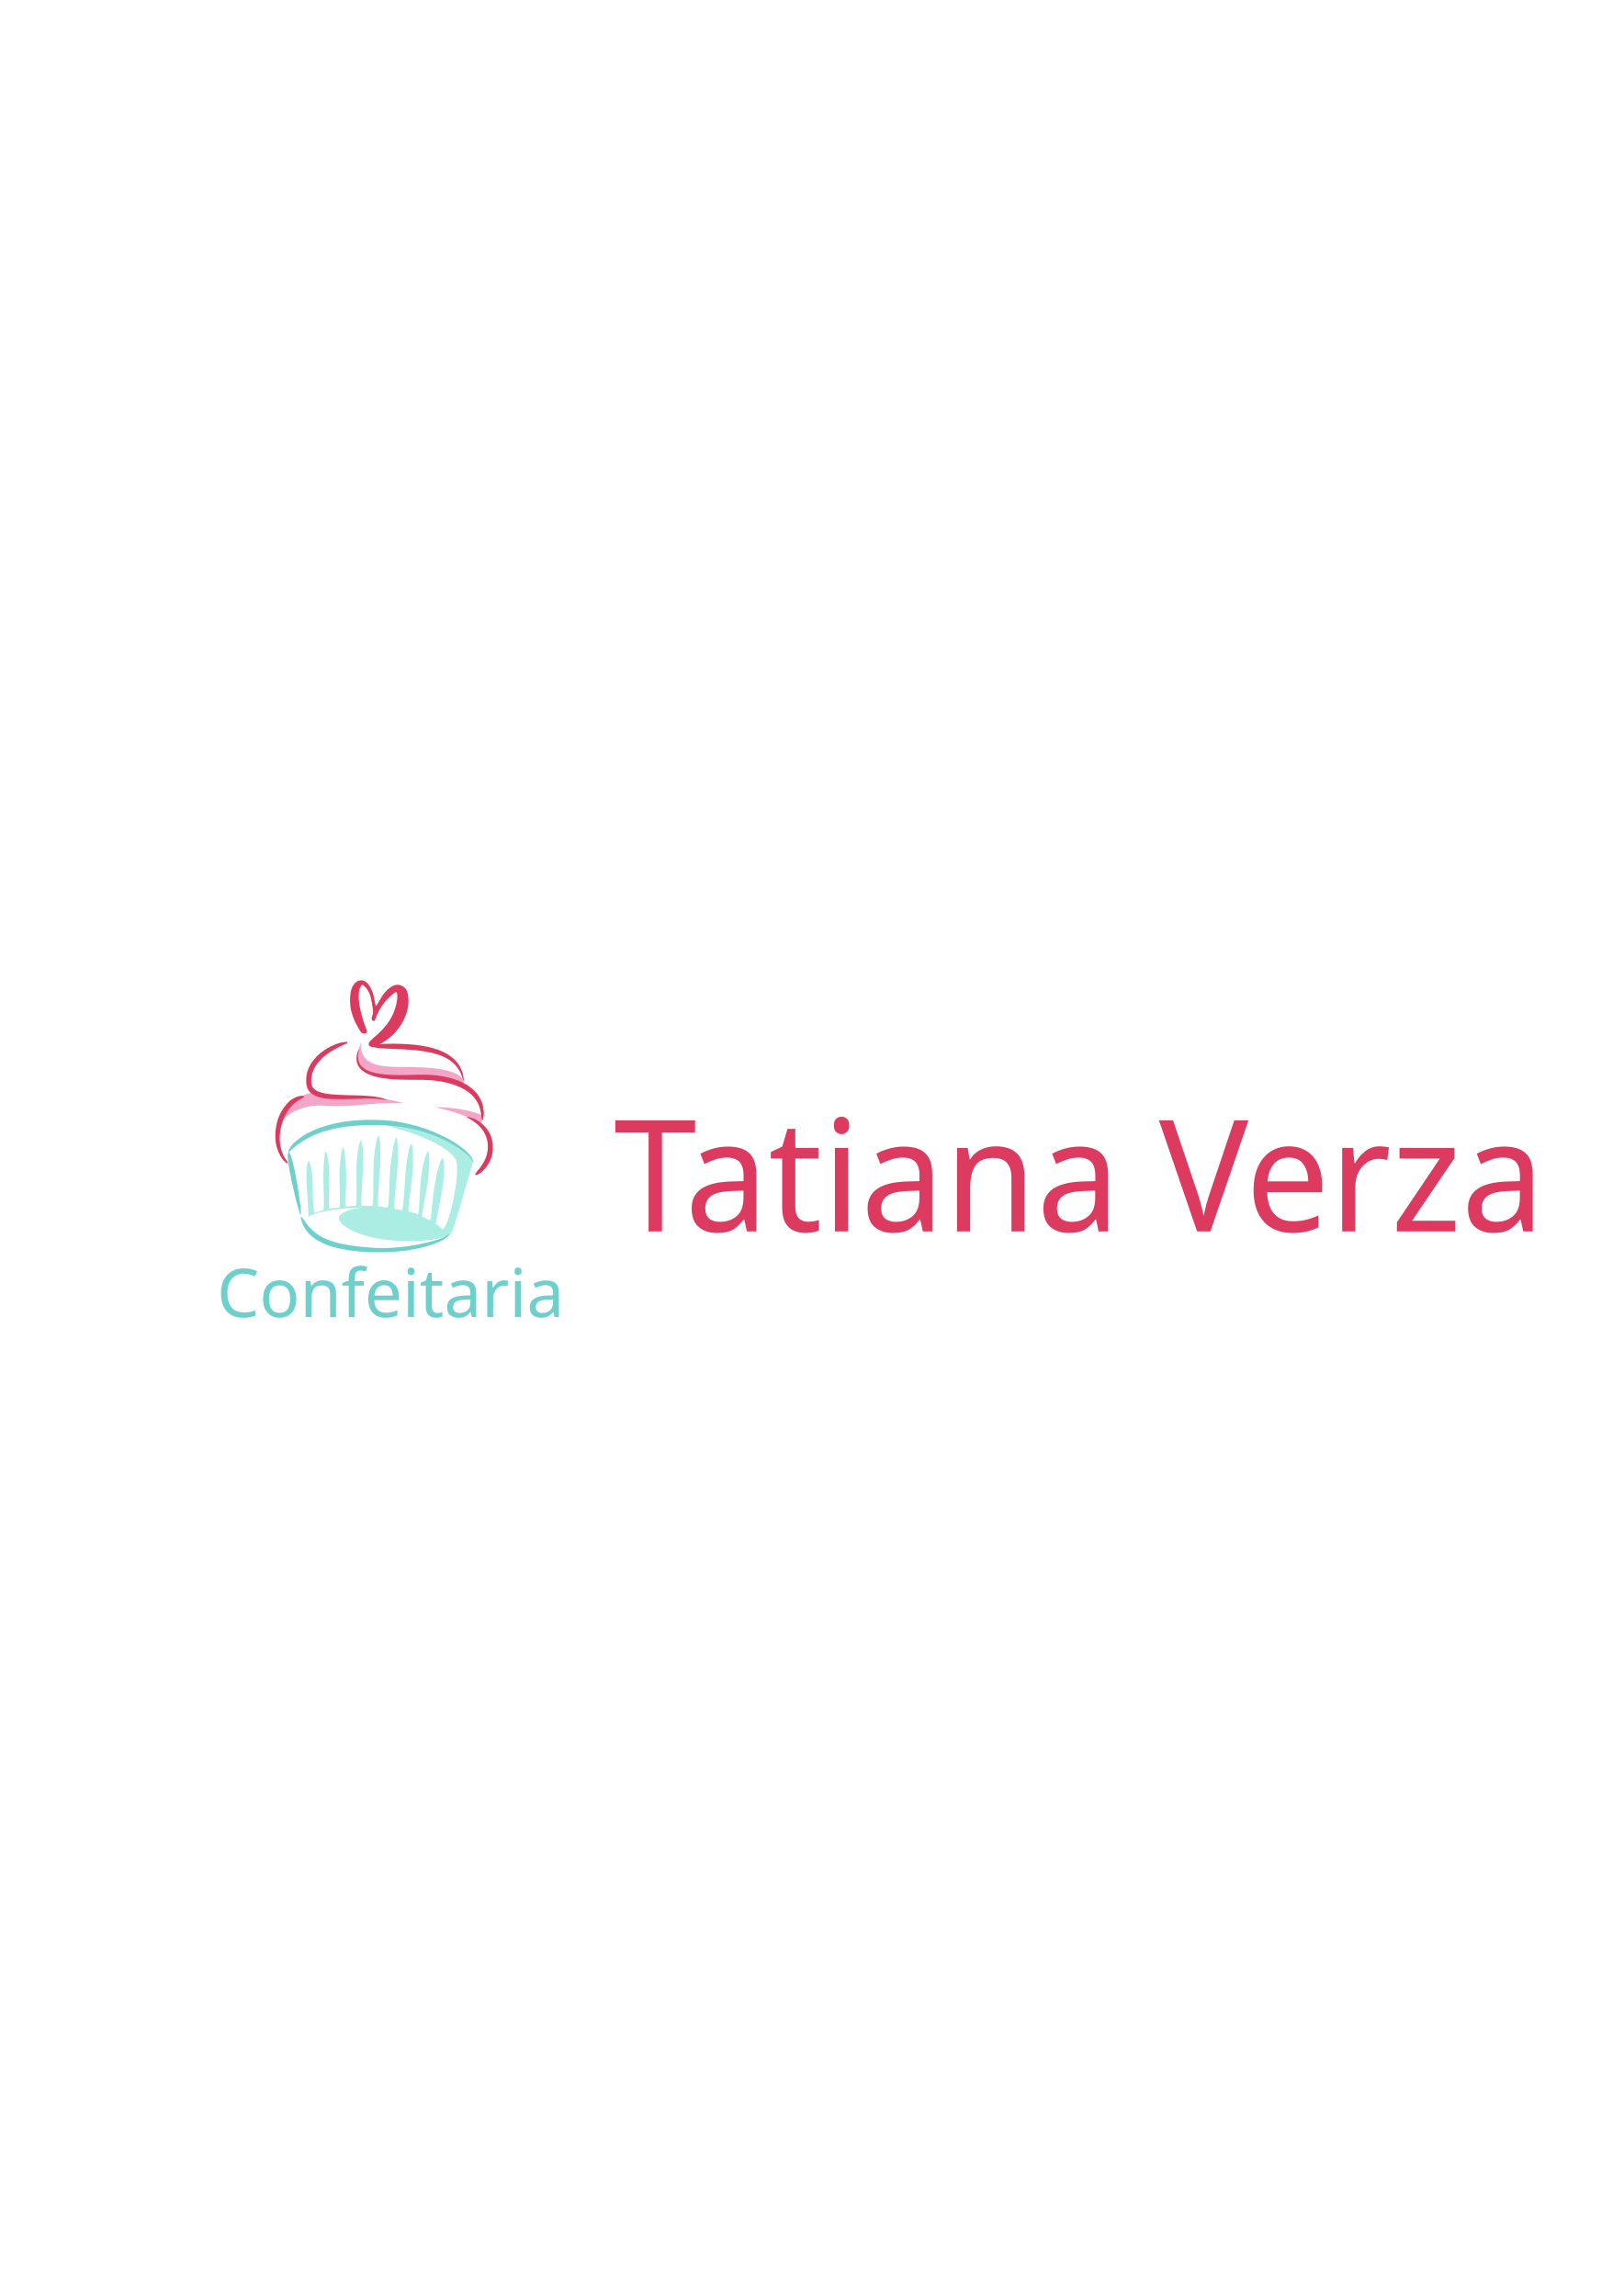
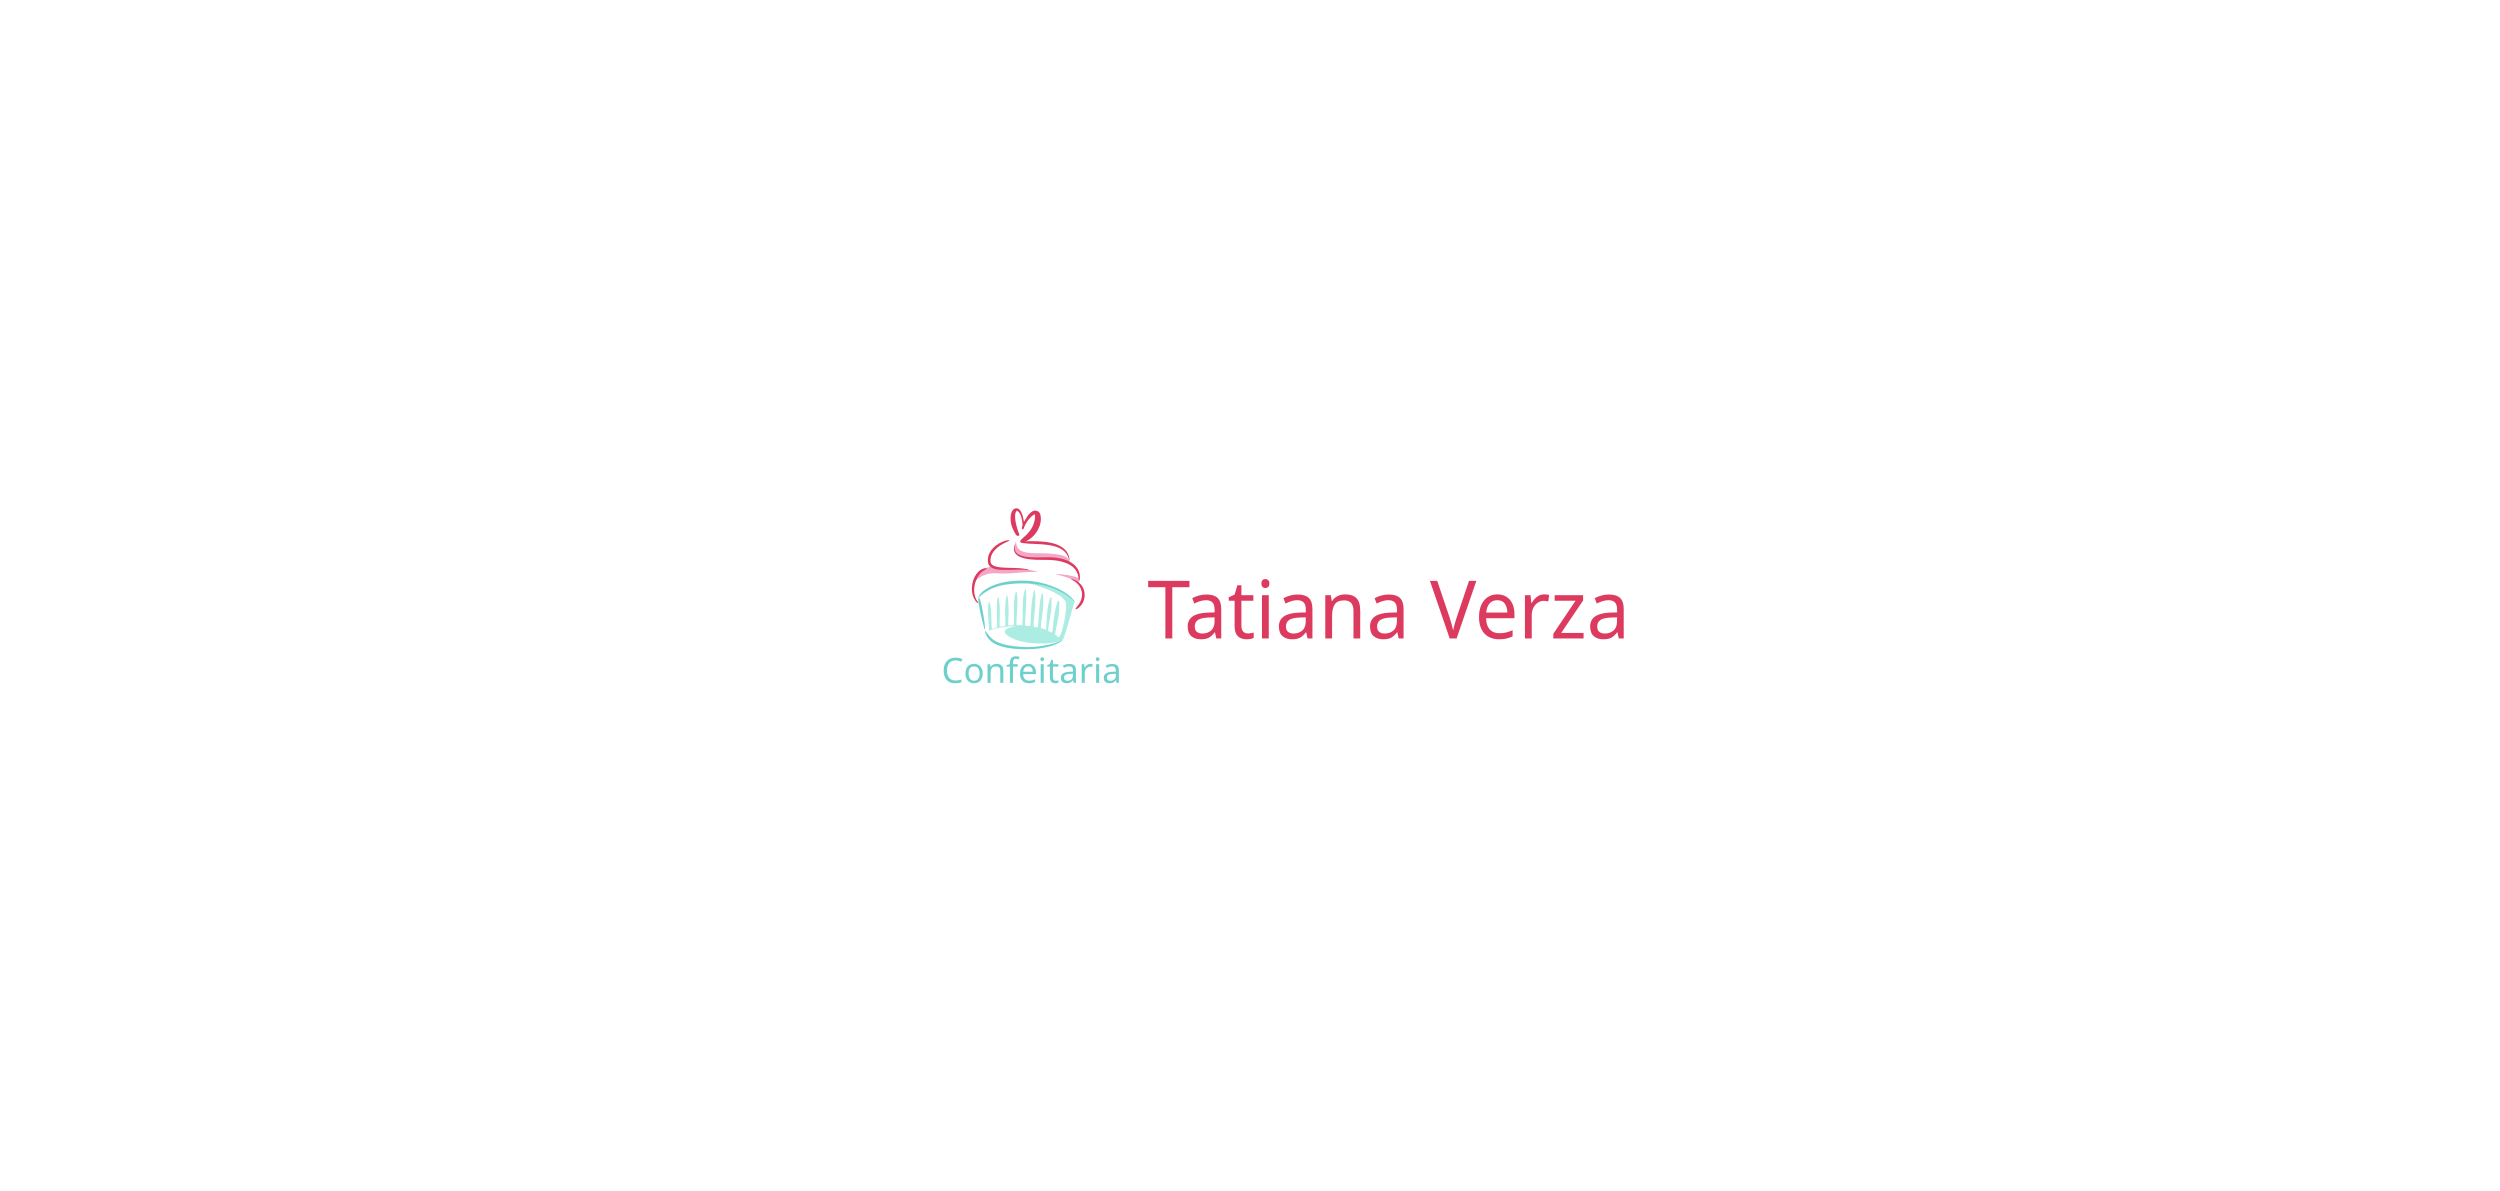
- <svg xmlns="http://www.w3.org/2000/svg" width="210mm" height="297mm" viewBox="0 0 210 297" version="1.1" id="svg1033">
+ <svg xmlns="http://www.w3.org/2000/svg" width="210px" height="100px" viewBox="0 0 210 297" version="1.1" id="svg1033">
  <defs id="defs1027" />
  <g id="layer1">
    <path d="m 58.88,149.873 c 0.932,1.325 -1.01,9.85 -1.746,9.069 -0.291,-0.307 -0.553,-0.5 -0.761,-0.63 -0.083,-0.051 0.722,-3.582 0.919,-5.091 0.188,-1.444 0.209,-3.372 -0.052,-3.413 -0.259,-0.042 -0.731,1.824 -0.952,3.055 -0.471,2.636 -0.458,5.08 -0.723,4.96 -0.249,-0.116 -0.767,-0.352 -0.936,-0.425 -0.179,-0.076 0.522,-3.226 0.73,-4.755 0.126,-0.931 0.22,-3.657 0.009,-3.701 -0.217,-0.046 -0.758,1.892 -0.913,3.369 -0.236,2.242 -0.225,4.887 -0.431,4.781 -0.338,-0.17 -0.949,-0.337 -1.155,-0.357 -0.223,-0.022 0.333,-3.26 0.464,-4.734 0.186,-2.112 0.063,-4.017 -0.125,-4.037 -0.186,-0.022 -0.581,1.621 -0.755,3.665 -0.126,1.486 -0.252,4.9 -0.492,4.897 -0.286,-7.2e-4 -0.744,-0.114 -0.893,-0.154 -0.249,-0.064 0.23,-3.544 0.336,-5.166 0.13,-1.953 0.042,-4.034 -0.145,-4.049 -0.186,-0.014 -0.561,1.909 -0.763,3.766 -0.174,1.609 -0.134,5.27 -0.405,5.274 -0.424,0.004 -0.757,-0.142 -1.144,-0.137 -0.236,0.002 0.162,-3.797 0.231,-5.593 0.075,-1.955 -0.05,-3.544 -0.216,-3.551 -0.167,-0.01 -0.539,1.582 -0.638,3.58 -0.088,1.791 0.056,5.522 -0.208,5.504 -0.564,-0.042 -0.796,-0.055 -1.279,-0.002 -0.245,0.022 -0.005,-2.324 0.111,-4.804 0.097,-2.087 -0.1,-3.67 -0.287,-3.667 -0.186,0.002 -0.53,1.857 -0.565,3.639 -0.036,1.844 0.158,4.784 -0.125,4.811 -0.524,0.047 -0.778,0.028 -1.199,0.08 -0.23,0.028 0.053,-2.383 0.005,-4.106 -0.049,-1.692 -0.239,-3.49 -0.407,-3.496 -0.186,-0.01 -0.457,2.079 -0.466,3.464 -0.012,1.866 0.175,4.244 -0.024,4.267 -0.492,0.057 -0.936,0.077 -1.269,0.167 -0.198,0.054 -0.006,-2.385 -0.017,-3.903 -0.016,-2.082 -0.301,-3.494 -0.47,-3.493 -0.144,7.1e-4 -0.338,1.859 -0.296,3.85 0.031,1.432 0.144,3.701 -0.025,3.752 -0.308,0.095 -0.833,0.278 -1.104,0.342 -0.167,0.042 -0.248,-1.669 -0.253,-3.564 -0.005,-1.49 -0.308,-3.135 -0.528,-3.135 -0.239,0 -0.353,1.826 -0.252,3.24 0.095,1.339 0.306,3.803 0.183,3.959 0.94,-0.547 3.706,-1.169 6.909,-1.201 -5.152,0.797 -2.437,2.643 0.111,3.514 3.866,1.321 11.108,1.015 11.644,-0.473 0.413,-1.148 2.177,-7.28 2.69,-9.039 -1.868,-2.787 -7.361,-4.834 -12.601,-5.014 4.749,1.23 8.892,2.719 10.276,4.688 z" style="fill:#abece3;fill-rule:evenodd;stroke-width:1.19" id="path912" />
    <path d="m 46.66,134.769 c -0.717,2.813 -0.992,3.66 3.295,4.528 2.781,0.564 6.231,-0.66 10.012,1.098 0.381,-2.241 -4.863,-2.387 -8.104,-2.373 -3.241,0.014 -5.351,-0.44 -5.204,-3.253 z" style="fill:#f3a6c7;fill-rule:evenodd;stroke-width:1.19" id="path914" />
    <path d="m 52.141,142.697 c -4.127,-1.379 -10.442,-0.382 -11.744,-1.379 -1.912,0.43 -3.684,1.7 -4.377,4.28 1.183,-1.865 3.57,-2.735 5.748,-2.58 4.099,0.294 6.136,-0.468 10.373,-0.321 z" style="fill:#f3a6c7;fill-rule:evenodd;stroke-width:1.19" id="path916" />
    <path d="m 62.252,145.567 c -1.021,-0.894 -2.978,-1.67 -5.942,-2.343 1.787,-0.046 4.308,0.321 6.081,1.025 -0.028,0.351 -0.083,0.878 -0.139,1.318 z" style="fill:#f3a6c7;fill-rule:evenodd;stroke-width:1.19" id="path918" />
    <path d="m 37.305,149.08 c 0.004,-0.004 0.001,-0.014 -0.001,-0.022 -0.03,-0.197 0.062,-0.356 0.153,-0.511 0.217,-0.369 0.507,-0.669 0.822,-0.94 0.918,-0.786 1.966,-1.312 3.073,-1.719 1.049,-0.384 2.129,-0.633 3.228,-0.799 0.941,-0.141 1.885,-0.211 2.836,-0.231 0.519,-0.01 1.038,-0.002 1.557,0.01 0.996,0.028 1.984,0.136 2.962,0.321 1.508,0.285 2.974,0.727 4.397,1.333 1.196,0.509 2.345,1.115 3.392,1.918 0.474,0.361 0.92,0.756 1.255,1.27 0.098,0.149 0.196,0.301 0.225,0.488 0.015,0.028 0.011,0.046 -0.022,0.051 -0.033,-0.01 -0.05,-0.037 -0.069,-0.066 -0.188,-0.316 -0.421,-0.591 -0.695,-0.824 -2.363,-2.006 -6.182,-3.638 -10.778,-3.798 -5.855,-0.205 -9.504,0.842 -12.136,3.339 -0.05,0.05 -0.089,0.111 -0.133,0.169 0.114,0.109 0.166,0.188 0.243,0.4 0.23,0.628 0.366,1.281 0.502,1.935 0.203,0.976 0.367,1.96 0.514,2.949 0.12,0.814 0.236,1.629 0.289,2.451 0.006,0.109 0.025,0.222 -0.025,0.339 -0.052,-0.05 -0.072,-0.104 -0.091,-0.159 -0.052,-0.143 -0.103,-0.286 -0.147,-0.431 -0.37,-1.235 -0.664,-2.492 -0.933,-3.756 -0.205,-0.957 -0.403,-1.917 -0.486,-2.895 -0.023,-0.275 -0.086,-0.562 0.069,-0.824 z" style="fill:#6ed0cc;fill-rule:evenodd;stroke-width:1.19" id="path924" />
    <path d="m 39.342,157.87 c 1.544,2.297 3.633,3.149 8.693,3.521 4.428,0.326 8.93,-1.02 9.508,-1.429 0.61,-0.429 0.888,-0.489 0.31,0.042 -0.713,0.648 -3.696,1.978 -8.776,1.985 -0.957,7.3e-4 -1.912,-0.042 -2.865,-0.134 -1.058,-0.102 -2.109,-0.261 -3.137,-0.559 -0.835,-0.243 -1.629,-0.58 -2.362,-1.071 -0.086,-0.067 -0.174,-0.131 -0.261,-0.195 -0.059,-0.051 -0.117,-0.101 -0.175,-0.152 -0.631,-0.555 -1.108,-1.24 -1.313,-2.08 -0.105,-0.43 -0.103,-0.64 0.378,0.076 z" style="fill:#6ed0cc;fill-rule:evenodd;stroke-width:1.19" id="path926" />
    <path d="m 46.44,135.67 c -0.19,0.317 -0.289,0.666 -0.325,1.038 -0.08,0.822 0.266,1.424 0.883,1.875 0.505,0.371 1.08,0.564 1.671,0.711 0.98,0.243 1.979,0.321 2.982,0.359 1.021,0.042 2.043,0.01 3.064,0.032 1.474,0.032 2.928,0.221 4.325,0.754 0.699,0.268 1.352,0.624 1.916,1.144 0.711,0.658 1.119,1.49 1.255,2.474 0.031,0.218 0.055,0.436 0.089,0.653 0.011,0.066 0.001,0.179 0.076,0.184 0.084,0.004 0.094,-0.109 0.111,-0.179 0.083,-0.329 0.1,-0.665 0.073,-1.004 -0.108,-1.426 -0.835,-2.441 -1.926,-3.204 -0.838,-0.585 -1.776,-0.923 -2.749,-1.151 -0.891,-0.207 -1.795,-0.311 -2.706,-0.333 -1.202,-0.028 -2.403,0.053 -3.605,0.042 -0.966,-0.01 -1.93,-0.046 -2.882,-0.241 -0.491,-0.099 -0.971,-0.235 -1.413,-0.491 -0.788,-0.459 -1.093,-1.143 -0.935,-2.081 0.033,-0.195 0.097,-0.384 0.094,-0.583 z" style="fill:#dc3a5e;fill-rule:evenodd;stroke-width:1.19" id="path928" />
    <path d="m 49.956,142.247 c -0.316,-0.164 -0.642,-0.242 -0.972,-0.306 -0.852,-0.167 -1.715,-0.211 -2.578,-0.241 -1.186,-0.042 -2.374,-0.028 -3.557,-0.146 -0.533,-0.051 -1.063,-0.131 -1.574,-0.317 -0.158,-0.056 -0.307,-0.131 -0.45,-0.22 -0.366,-0.226 -0.542,-0.564 -0.567,-1.008 -0.049,-0.933 0.252,-1.735 0.799,-2.446 0.638,-0.832 1.455,-1.417 2.345,-1.905 0.441,-0.243 0.903,-0.438 1.358,-0.652 0.077,-0.037 0.211,-0.063 0.191,-0.159 -0.024,-0.104 -0.158,-0.074 -0.246,-0.07 -0.541,0.028 -1.052,0.192 -1.549,0.409 -1.107,0.483 -2.076,1.169 -2.798,2.201 -0.485,0.693 -0.754,1.47 -0.764,2.34 -0.017,1.106 0.402,1.748 1.452,2.123 0.721,0.258 1.474,0.308 2.227,0.329 1.323,0.042 2.642,-0.05 3.963,-0.068 0.883,-0.01 1.765,0.022 2.64,0.158 0.022,0.002 0.044,0.014 0.081,-0.022 z" style="fill:#dc3a5e;fill-rule:evenodd;stroke-width:1.19" id="path930" />
    <path d="m 59.965,139.859 c 0.022,-0.402 -0.045,-0.756 -0.15,-1.101 -0.323,-1.06 -1.007,-1.804 -1.893,-2.357 -0.796,-0.494 -1.666,-0.782 -2.565,-0.979 -1.138,-0.251 -2.292,-0.352 -3.453,-0.391 -1.193,-0.037 -2.384,-0.01 -3.575,0.042 -0.166,0.004 -0.333,0.014 -0.495,0.055 -0.042,0.014 -0.098,0.022 -0.1,0.083 -0.001,0.05 0.04,0.074 0.078,0.094 0.226,0.121 0.472,0.164 0.719,0.202 0.847,0.127 1.702,0.145 2.556,0.182 1.344,0.058 2.687,0.111 4.017,0.347 0.972,0.172 1.922,0.427 2.793,0.939 0.974,0.576 1.626,1.422 1.935,2.56 0.028,0.099 0.047,0.207 0.133,0.323 z" style="fill:#dc3a5e;fill-rule:evenodd;stroke-width:1.19" id="path932" />
    <path d="m 36.994,150.013 c -0.283,-0.354 -0.461,-0.782 -0.594,-1.23 -0.339,-1.149 -0.27,-2.296 0.064,-3.432 0.256,-0.87 0.669,-1.649 1.272,-2.306 0.389,-0.422 0.854,-0.727 1.349,-0.986 0.05,-0.028 0.099,-0.055 0.146,-0.086 0.047,-0.032 0.102,-0.064 0.083,-0.136 -0.016,-0.061 -0.072,-0.066 -0.124,-0.076 -0.195,-0.032 -0.386,-0.004 -0.575,0.048 -0.713,0.197 -1.269,0.645 -1.731,1.232 -0.805,1.027 -1.201,2.227 -1.268,3.552 -0.048,0.973 0.113,1.897 0.558,2.757 0.202,0.391 0.449,0.741 0.771,1.012 0.38,0.317 0.339,0.014 0.048,-0.351 z" style="fill:#dc3a5e;fill-rule:evenodd;stroke-width:1.19" id="path934" />
    <path d="m 60.351,144.473 c 0.059,0.077 0.128,0.106 0.192,0.142 0.5,0.286 0.985,0.596 1.405,1.009 1.178,1.16 1.477,2.841 0.776,4.379 -0.246,0.538 -0.593,0.999 -0.963,1.445 -0.087,0.106 -0.172,0.217 -0.251,0.329 -0.038,0.053 -0.086,0.121 -0.039,0.187 0.045,0.063 0.122,0.032 0.183,0.014 0.28,-0.087 0.516,-0.26 0.731,-0.46 0.977,-0.913 1.454,-2.059 1.347,-3.436 -0.098,-1.282 -0.714,-2.257 -1.716,-2.965 -0.438,-0.31 -0.914,-0.526 -1.43,-0.638 -0.072,-0.014 -0.144,-0.028 -0.234,-0.004 z" style="fill:#dc3a5e;fill-rule:evenodd;stroke-width:1.19" id="path936" />
    <path d="m 45.777,127.318 c 0.436,-0.607 1.216,-0.691 1.723,-0.158 0.375,0.397 0.589,0.887 0.756,1.406 0.144,0.453 0.202,0.93 0.297,1.394 0.011,0.053 -0.006,0.131 0.053,0.151 0.081,0.028 0.103,-0.058 0.136,-0.111 0.122,-0.202 0.241,-0.405 0.361,-0.607 0.417,-0.761 0.914,-1.439 1.682,-1.849 0.778,-0.415 1.739,0.022 1.935,0.916 0.294,1.343 -0.028,2.585 -0.652,3.741 -0.729,1.353 -1.818,2.305 -3.141,2.969 -0.269,0.136 -0.552,0.181 -0.841,0.195 -0.158,0.01 -0.316,-0.032 -0.381,-0.211 -0.061,-0.159 0.008,-0.288 0.114,-0.412 0.23,-0.273 0.502,-0.493 0.765,-0.724 1.055,-0.926 1.977,-1.962 2.448,-3.359 0.216,-0.64 0.391,-1.293 0.345,-1.985 -0.023,-0.377 -0.116,-0.431 -0.414,-0.208 -1.138,0.853 -1.923,1.996 -2.429,3.362 -0.047,0.126 -0.074,0.278 -0.244,0.243 -0.17,-0.032 -0.228,-0.177 -0.217,-0.346 0.005,-0.095 0.027,-0.192 0.064,-0.276 0.157,-0.369 0.133,-0.743 0.055,-1.123 -0.04,-0.197 -0.069,-0.395 -0.098,-0.592 -0.128,-0.858 -0.357,-1.657 -1.038,-2.232 -0.173,-0.146 -0.253,-0.119 -0.364,0.051 -0.156,0.241 -0.25,0.499 -0.276,0.796 -0.114,1.28 0.219,2.482 0.564,3.681 0.112,0.39 0.283,0.762 0.417,1.146 0.045,0.131 0.128,0.283 0.008,0.405 -0.134,0.132 -0.313,0.147 -0.483,0.082 -0.178,-0.066 -0.298,-0.215 -0.391,-0.382 -0.181,-0.329 -0.386,-0.644 -0.55,-0.986 -0.447,-0.934 -0.733,-1.914 -0.711,-2.967 0.014,-0.708 0.075,-1.407 0.508,-2.011 z" style="fill:#dc3a5e;fill-rule:evenodd;stroke-width:1.19" id="path938" />
    <text xml:space="preserve" style="font-style:normal;font-weight:normal;font-size:19.702px;line-height:1.15;font-family:sans-serif;fill:#dc3a5e;fill-opacity:1;stroke:none;stroke-width:0.436" x="81.11" y="155.906" id="text1367" transform="scale(0.9787964,1.021663)">
      <tspan id="tspan1365" x="81.11" y="155.906" style="font-style:normal;font-variant:normal;font-weight:normal;font-stretch:normal;font-size:19.702px;font-family:Frunch;-inkscape-font-specification:Frunch;fill:#dc3a5e;fill-opacity:1;stroke-width:0.436">Tatiana Verza </tspan>
    </text>
    <text xml:space="preserve" style="font-style:normal;font-weight:normal;font-size:10.583px;line-height:1.25;font-family:Frunch;fill:#000000;fill-opacity:1;stroke:none;stroke-width:0.265;-inkscape-font-specification:Frunch;font-stretch:normal;font-variant:normal;" x="92.604" y="159.506" id="text2194">
      <tspan id="tspan2192" x="92.604" y="159.506" style="font-style:normal;font-variant:normal;font-weight:normal;font-stretch:normal;font-family:Frunch;-inkscape-font-specification:Frunch;stroke-width:0.265;" />
    </text>
    <text xml:space="preserve" style="font-style:normal;font-weight:normal;font-size:8.683px;line-height:1.25;font-family:sans-serif;fill:#000000;fill-opacity:1;stroke:none;stroke-width:0.217" x="28.046" y="170.366" id="text2198">
      <tspan id="tspan2196" x="28.046" y="170.366" style="font-style:normal;font-variant:normal;font-weight:normal;font-stretch:normal;font-family:Frunch;-inkscape-font-specification:Frunch;fill:#6ed0cc;fill-opacity:1;stroke-width:0.217">Confeitaria</tspan>
    </text>
  </g>
</svg>
